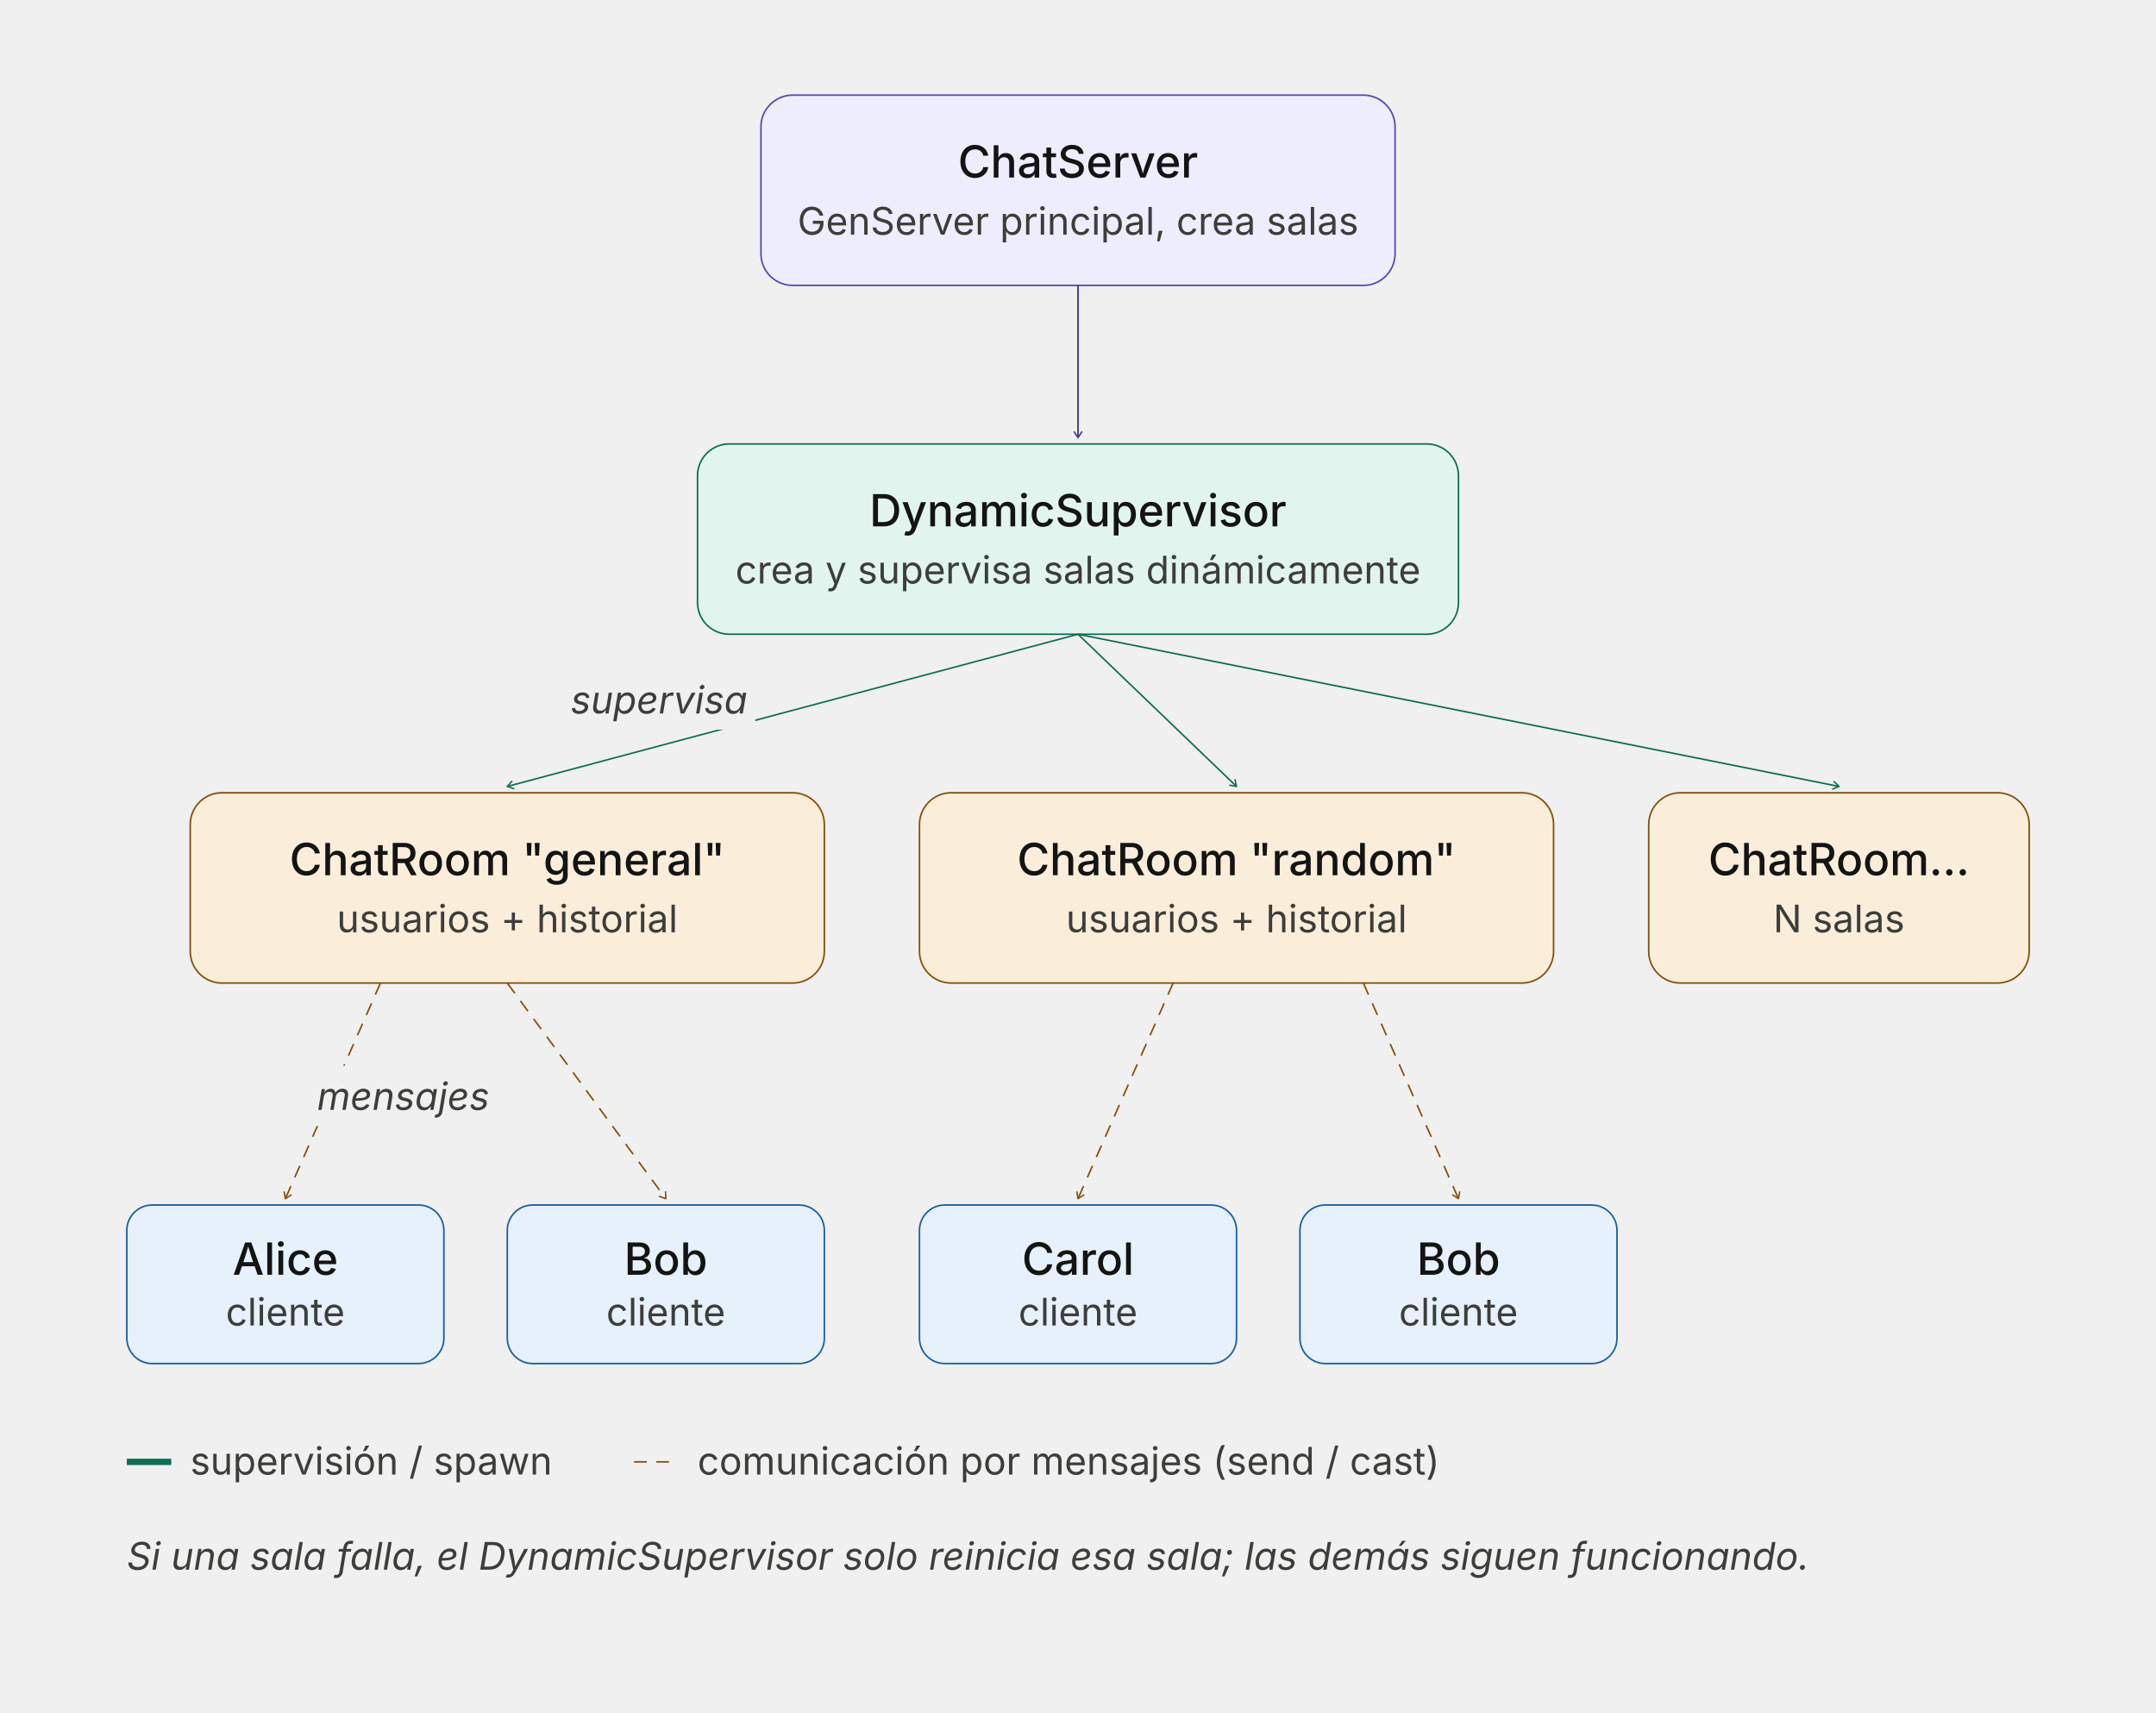
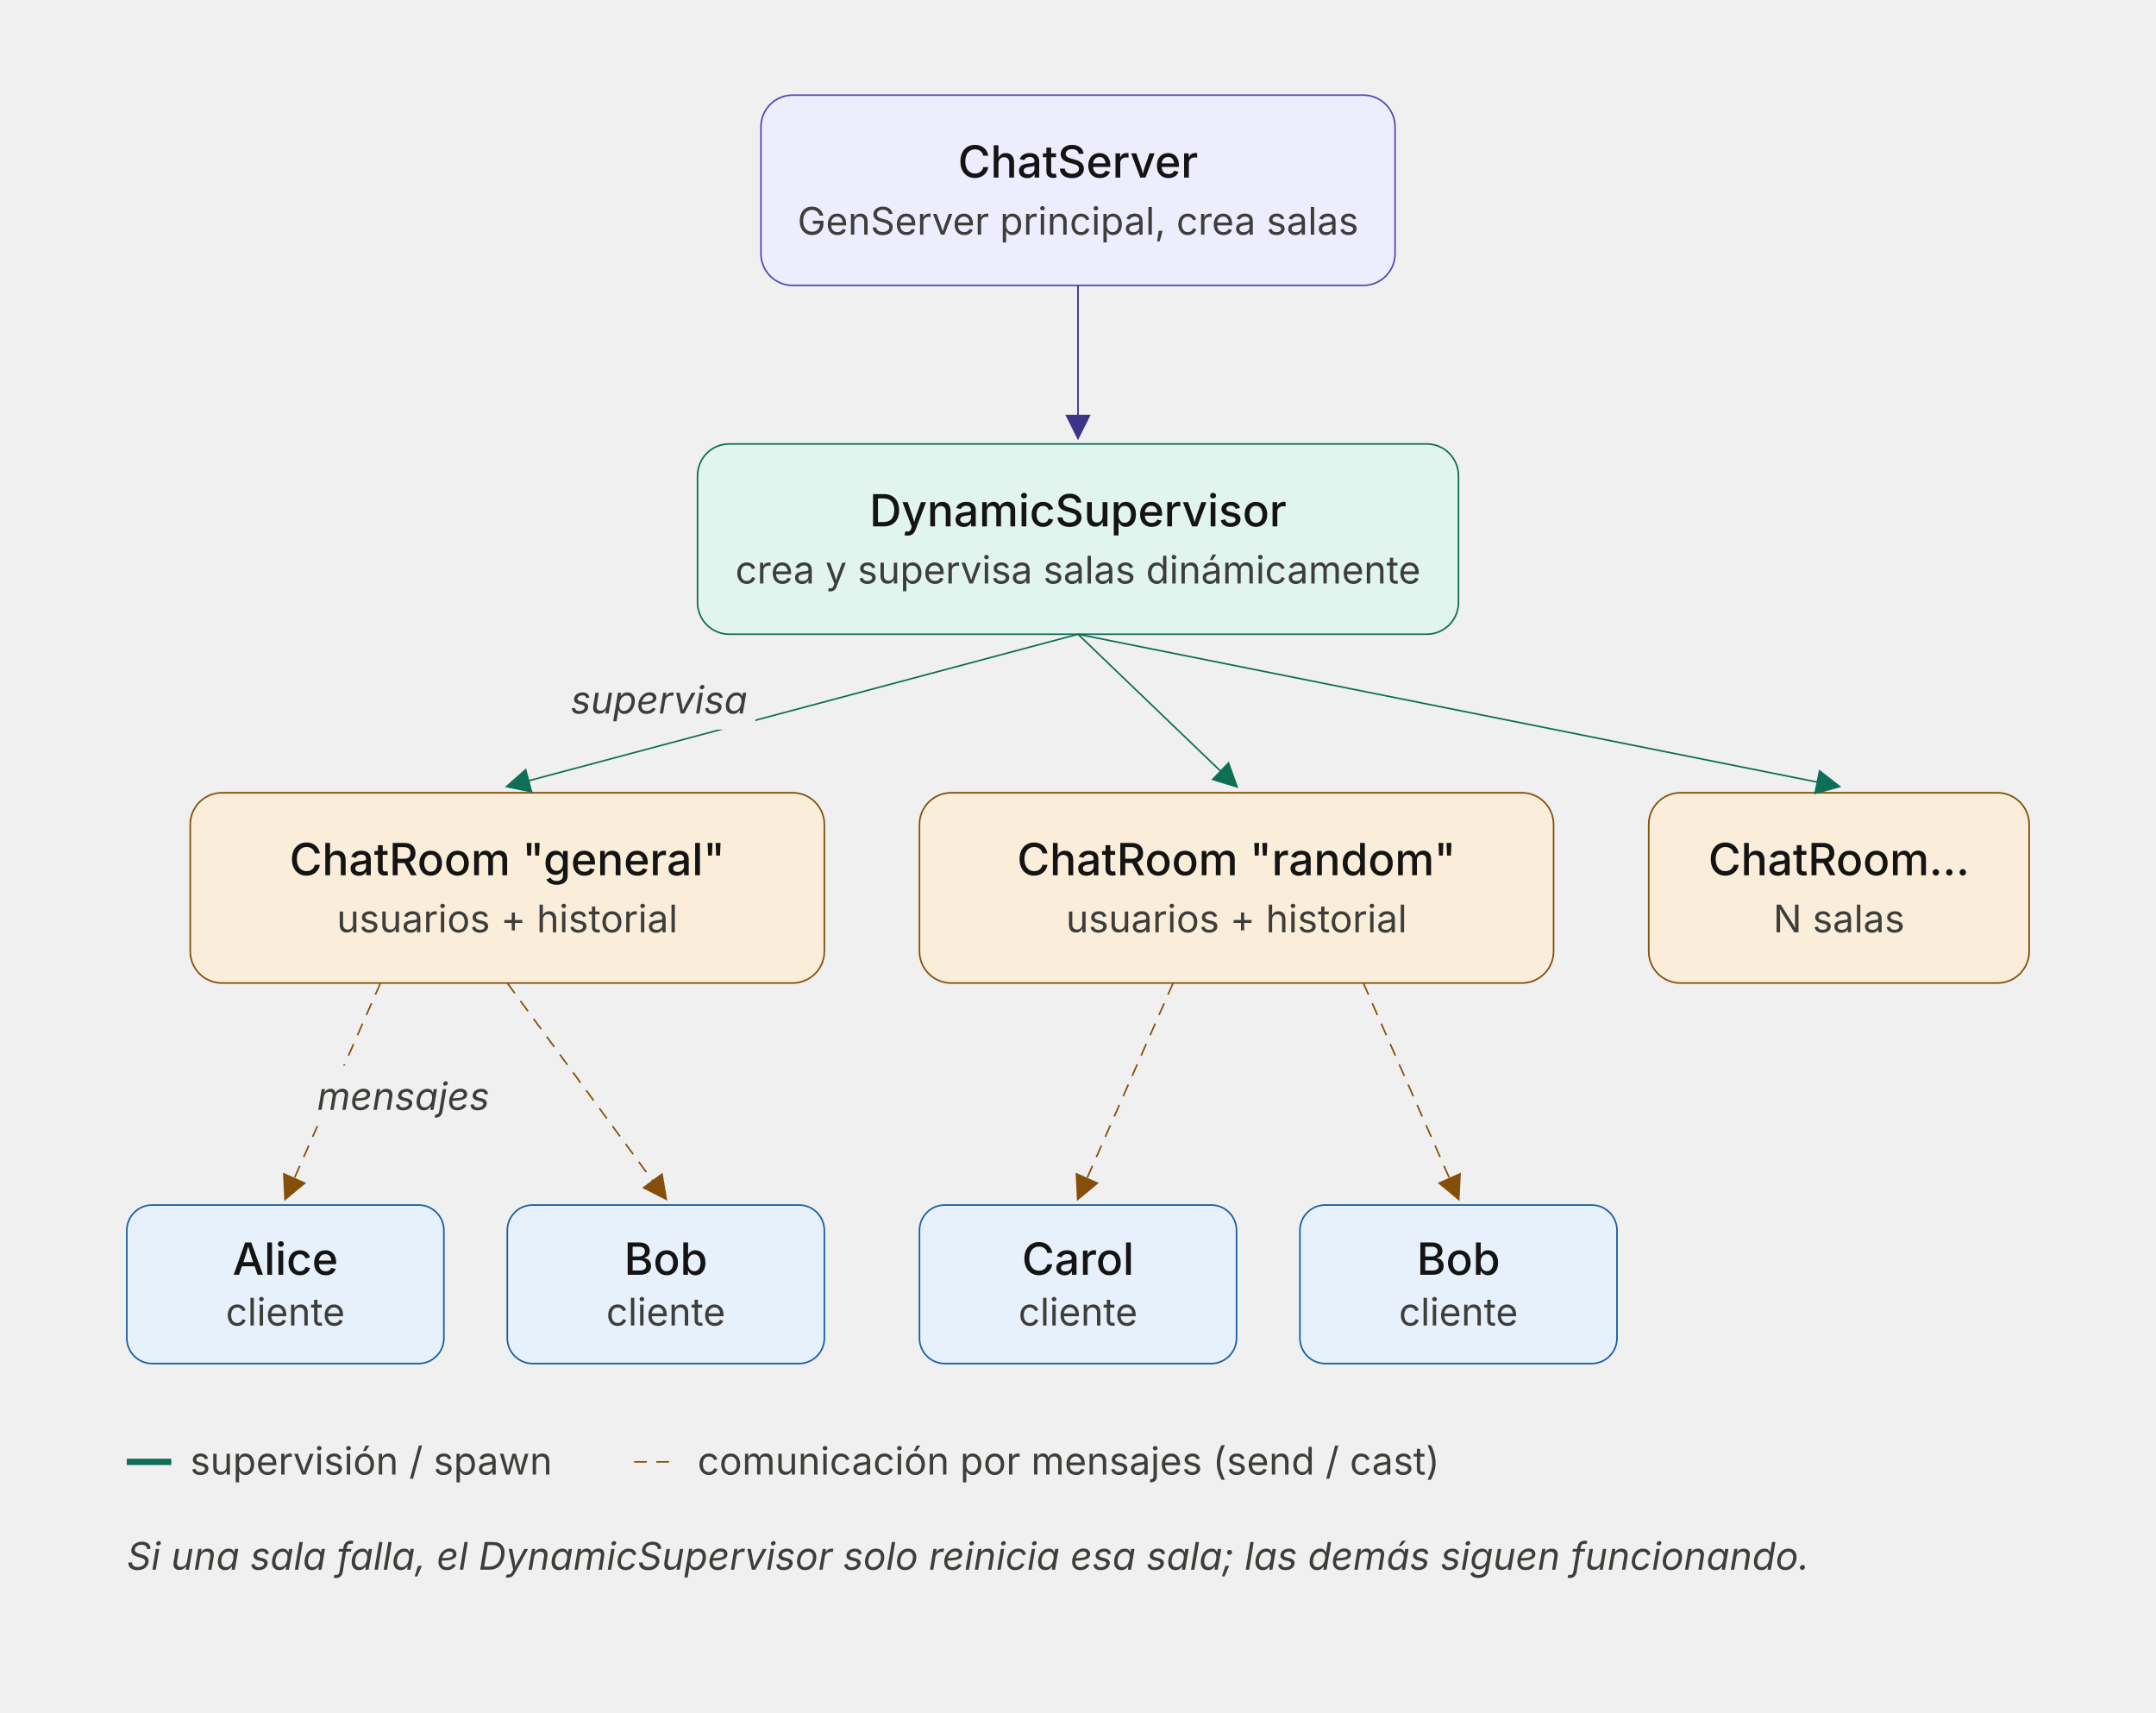
<svg xmlns="http://www.w3.org/2000/svg" width="100%" viewBox="0 0 680 540" role="img" style="">
  <defs>
-     <marker id="arrow" viewBox="0 0 10 10" refX="8" refY="5" markerWidth="6" markerHeight="6" orient="auto-start-reverse">
-       <path d="M2 1L8 5L2 9" fill="none" stroke="context-stroke" stroke-width="1.5" stroke-linecap="round" stroke-linejoin="round" />
+     <marker id="arrow-c1" viewBox="0 0 10 10" refX="9" refY="5" markerWidth="8" markerHeight="8" markerUnits="userSpaceOnUse" orient="auto">
+       <path d="M0 0L10 5L0 10z" fill="rgb(60, 52, 137)" />
+     </marker>
+     <marker id="arrow-c2" viewBox="0 0 10 10" refX="9" refY="5" markerWidth="8" markerHeight="8" markerUnits="userSpaceOnUse" orient="auto">
+       <path d="M0 0L10 5L0 10z" fill="rgb(15, 110, 86)" />
+     </marker>
+     <marker id="arrow-c3" viewBox="0 0 10 10" refX="9" refY="5" markerWidth="8" markerHeight="8" markerUnits="userSpaceOnUse" orient="auto">
+       <path d="M0 0L10 5L0 10z" fill="rgb(133, 79, 11)" />
    </marker>
    <mask id="imagine-text-gaps-rsjuyt" maskUnits="userSpaceOnUse">
      <rect x="0" y="0" width="680" height="540" fill="white" />
      <rect x="297.375" y="40.094" width="85.25" height="21.516" fill="black" rx="2" />
      <rect x="248.969" y="60.078" width="182.062" height="19.016" fill="black" rx="2" />
      <rect x="270.531" y="150.094" width="138.938" height="21.516" fill="black" rx="2" />
      <rect x="229.594" y="170.078" width="220.812" height="19.016" fill="black" rx="2" />
      <rect x="87.75" y="260.094" width="144.5" height="21.516" fill="black" rx="2" />
      <rect x="102.75" y="280.078" width="114.5" height="19.016" fill="black" rx="2" />
      <rect x="317.141" y="260.094" width="145.719" height="21.516" fill="black" rx="2" />
      <rect x="332.75" y="280.078" width="114.5" height="19.016" fill="black" rx="2" />
      <rect x="535.094" y="260.094" width="89.812" height="21.516" fill="black" rx="2" />
      <rect x="555.766" y="280.078" width="48.469" height="19.016" fill="black" rx="2" />
      <rect x="69.156" y="386.094" width="41.688" height="21.516" fill="black" rx="2" />
      <rect x="66.609" y="404.078" width="46.781" height="19.016" fill="black" rx="2" />
      <rect x="192.891" y="386.094" width="34.219" height="21.516" fill="black" rx="2" />
      <rect x="186.609" y="404.078" width="46.781" height="19.016" fill="black" rx="2" />
      <rect x="317.969" y="386.094" width="44.062" height="21.516" fill="black" rx="2" />
      <rect x="316.609" y="404.078" width="46.781" height="19.016" fill="black" rx="2" />
      <rect x="442.891" y="386.094" width="34.219" height="21.516" fill="black" rx="2" />
      <rect x="436.609" y="404.078" width="46.781" height="19.016" fill="black" rx="2" />
      <rect x="176" y="211.078" width="62.203" height="19.016" fill="black" rx="2" />
      <rect x="96" y="336.078" width="60.578" height="19.016" fill="black" rx="2" />
      <rect x="56" y="451.078" width="119.906" height="19.016" fill="black" rx="2" />
      <rect x="216" y="451.078" width="237.531" height="19.016" fill="black" rx="2" />
      <rect x="36" y="481.078" width="511.547" height="19.016" fill="black" rx="2" />
    </mask>
  </defs>
  <g style="fill:rgb(0, 0, 0);stroke:none;color:rgb(0, 0, 0);stroke-width:1px;stroke-linecap:butt;stroke-linejoin:miter;opacity:1;font-family:&quot;Anthropic Sans&quot;, -apple-system, BlinkMacSystemFont, &quot;Segoe UI&quot;, sans-serif;font-size:16px;font-weight:400;text-anchor:start;dominant-baseline:auto">
    <rect x="240" y="30" width="200" height="60" rx="10" stroke-width="0.5" style="fill:rgb(238, 237, 254);stroke:rgb(83, 74, 183);color:rgb(0, 0, 0);stroke-width:0.5px;stroke-linecap:butt;stroke-linejoin:miter;opacity:1;font-family:&quot;Anthropic Sans&quot;, -apple-system, BlinkMacSystemFont, &quot;Segoe UI&quot;, sans-serif;font-size:16px;font-weight:400;text-anchor:start;dominant-baseline:auto" />
  </g>
  <text x="340" y="56" text-anchor="middle" style="fill:rgb(20, 20, 19);stroke:none;color:rgb(0, 0, 0);stroke-width:1px;stroke-linecap:butt;stroke-linejoin:miter;opacity:1;font-family:&quot;Anthropic Sans&quot;, -apple-system, BlinkMacSystemFont, &quot;Segoe UI&quot;, sans-serif;font-size:14px;font-weight:500;text-anchor:middle;dominant-baseline:auto">ChatServer</text>
  <text x="340" y="74" text-anchor="middle" style="fill:rgb(61, 61, 58);stroke:none;color:rgb(0, 0, 0);stroke-width:1px;stroke-linecap:butt;stroke-linejoin:miter;opacity:1;font-family:&quot;Anthropic Sans&quot;, -apple-system, BlinkMacSystemFont, &quot;Segoe UI&quot;, sans-serif;font-size:12px;font-weight:400;text-anchor:middle;dominant-baseline:auto">GenServer principal, crea salas</text>
  <g style="fill:rgb(0, 0, 0);stroke:none;color:rgb(0, 0, 0);stroke-width:1px;stroke-linecap:butt;stroke-linejoin:miter;opacity:1;font-family:&quot;Anthropic Sans&quot;, -apple-system, BlinkMacSystemFont, &quot;Segoe UI&quot;, sans-serif;font-size:16px;font-weight:400;text-anchor:start;dominant-baseline:auto">
    <rect x="220" y="140" width="240" height="60" rx="10" stroke-width="0.5" style="fill:rgb(225, 245, 238);stroke:rgb(15, 110, 86);color:rgb(0, 0, 0);stroke-width:0.5px;stroke-linecap:butt;stroke-linejoin:miter;opacity:1;font-family:&quot;Anthropic Sans&quot;, -apple-system, BlinkMacSystemFont, &quot;Segoe UI&quot;, sans-serif;font-size:16px;font-weight:400;text-anchor:start;dominant-baseline:auto" />
  </g>
  <text x="340" y="166" text-anchor="middle" style="fill:rgb(20, 20, 19);stroke:none;color:rgb(0, 0, 0);stroke-width:1px;stroke-linecap:butt;stroke-linejoin:miter;opacity:1;font-family:&quot;Anthropic Sans&quot;, -apple-system, BlinkMacSystemFont, &quot;Segoe UI&quot;, sans-serif;font-size:14px;font-weight:500;text-anchor:middle;dominant-baseline:auto">DynamicSupervisor</text>
  <text x="340" y="184" text-anchor="middle" style="fill:rgb(61, 61, 58);stroke:none;color:rgb(0, 0, 0);stroke-width:1px;stroke-linecap:butt;stroke-linejoin:miter;opacity:1;font-family:&quot;Anthropic Sans&quot;, -apple-system, BlinkMacSystemFont, &quot;Segoe UI&quot;, sans-serif;font-size:12px;font-weight:400;text-anchor:middle;dominant-baseline:auto">crea y supervisa salas dinámicamente</text>
  <g style="fill:rgb(0, 0, 0);stroke:none;color:rgb(0, 0, 0);stroke-width:1px;stroke-linecap:butt;stroke-linejoin:miter;opacity:1;font-family:&quot;Anthropic Sans&quot;, -apple-system, BlinkMacSystemFont, &quot;Segoe UI&quot;, sans-serif;font-size:16px;font-weight:400;text-anchor:start;dominant-baseline:auto">
    <rect x="60" y="250" width="200" height="60" rx="10" stroke-width="0.5" style="fill:rgb(250, 238, 218);stroke:rgb(133, 79, 11);color:rgb(0, 0, 0);stroke-width:0.5px;stroke-linecap:butt;stroke-linejoin:miter;opacity:1;font-family:&quot;Anthropic Sans&quot;, -apple-system, BlinkMacSystemFont, &quot;Segoe UI&quot;, sans-serif;font-size:16px;font-weight:400;text-anchor:start;dominant-baseline:auto" />
  </g>
  <text x="160" y="276" text-anchor="middle" style="fill:rgb(20, 20, 19);stroke:none;color:rgb(0, 0, 0);stroke-width:1px;stroke-linecap:butt;stroke-linejoin:miter;opacity:1;font-family:&quot;Anthropic Sans&quot;, -apple-system, BlinkMacSystemFont, &quot;Segoe UI&quot;, sans-serif;font-size:14px;font-weight:500;text-anchor:middle;dominant-baseline:auto">ChatRoom "general"</text>
  <text x="160" y="294" text-anchor="middle" style="fill:rgb(61, 61, 58);stroke:none;color:rgb(0, 0, 0);stroke-width:1px;stroke-linecap:butt;stroke-linejoin:miter;opacity:1;font-family:&quot;Anthropic Sans&quot;, -apple-system, BlinkMacSystemFont, &quot;Segoe UI&quot;, sans-serif;font-size:12px;font-weight:400;text-anchor:middle;dominant-baseline:auto">usuarios + historial</text>
  <g style="fill:rgb(0, 0, 0);stroke:none;color:rgb(0, 0, 0);stroke-width:1px;stroke-linecap:butt;stroke-linejoin:miter;opacity:1;font-family:&quot;Anthropic Sans&quot;, -apple-system, BlinkMacSystemFont, &quot;Segoe UI&quot;, sans-serif;font-size:16px;font-weight:400;text-anchor:start;dominant-baseline:auto">
    <rect x="290" y="250" width="200" height="60" rx="10" stroke-width="0.5" style="fill:rgb(250, 238, 218);stroke:rgb(133, 79, 11);color:rgb(0, 0, 0);stroke-width:0.5px;stroke-linecap:butt;stroke-linejoin:miter;opacity:1;font-family:&quot;Anthropic Sans&quot;, -apple-system, BlinkMacSystemFont, &quot;Segoe UI&quot;, sans-serif;font-size:16px;font-weight:400;text-anchor:start;dominant-baseline:auto" />
  </g>
  <text x="390" y="276" text-anchor="middle" style="fill:rgb(20, 20, 19);stroke:none;color:rgb(0, 0, 0);stroke-width:1px;stroke-linecap:butt;stroke-linejoin:miter;opacity:1;font-family:&quot;Anthropic Sans&quot;, -apple-system, BlinkMacSystemFont, &quot;Segoe UI&quot;, sans-serif;font-size:14px;font-weight:500;text-anchor:middle;dominant-baseline:auto">ChatRoom "random"</text>
  <text x="390" y="294" text-anchor="middle" style="fill:rgb(61, 61, 58);stroke:none;color:rgb(0, 0, 0);stroke-width:1px;stroke-linecap:butt;stroke-linejoin:miter;opacity:1;font-family:&quot;Anthropic Sans&quot;, -apple-system, BlinkMacSystemFont, &quot;Segoe UI&quot;, sans-serif;font-size:12px;font-weight:400;text-anchor:middle;dominant-baseline:auto">usuarios + historial</text>
  <g style="fill:rgb(0, 0, 0);stroke:none;color:rgb(0, 0, 0);stroke-width:1px;stroke-linecap:butt;stroke-linejoin:miter;opacity:1;font-family:&quot;Anthropic Sans&quot;, -apple-system, BlinkMacSystemFont, &quot;Segoe UI&quot;, sans-serif;font-size:16px;font-weight:400;text-anchor:start;dominant-baseline:auto">
    <rect x="520" y="250" width="120" height="60" rx="10" stroke-width="0.5" style="fill:rgb(250, 238, 218);stroke:rgb(133, 79, 11);color:rgb(0, 0, 0);stroke-width:0.5px;stroke-linecap:butt;stroke-linejoin:miter;opacity:1;font-family:&quot;Anthropic Sans&quot;, -apple-system, BlinkMacSystemFont, &quot;Segoe UI&quot;, sans-serif;font-size:16px;font-weight:400;text-anchor:start;dominant-baseline:auto" />
  </g>
  <text x="580" y="276" text-anchor="middle" style="fill:rgb(20, 20, 19);stroke:none;color:rgb(0, 0, 0);stroke-width:1px;stroke-linecap:butt;stroke-linejoin:miter;opacity:1;font-family:&quot;Anthropic Sans&quot;, -apple-system, BlinkMacSystemFont, &quot;Segoe UI&quot;, sans-serif;font-size:14px;font-weight:500;text-anchor:middle;dominant-baseline:auto">ChatRoom...</text>
  <text x="580" y="294" text-anchor="middle" style="fill:rgb(61, 61, 58);stroke:none;color:rgb(0, 0, 0);stroke-width:1px;stroke-linecap:butt;stroke-linejoin:miter;opacity:1;font-family:&quot;Anthropic Sans&quot;, -apple-system, BlinkMacSystemFont, &quot;Segoe UI&quot;, sans-serif;font-size:12px;font-weight:400;text-anchor:middle;dominant-baseline:auto">N salas</text>
  <g style="fill:rgb(0, 0, 0);stroke:none;color:rgb(0, 0, 0);stroke-width:1px;stroke-linecap:butt;stroke-linejoin:miter;opacity:1;font-family:&quot;Anthropic Sans&quot;, -apple-system, BlinkMacSystemFont, &quot;Segoe UI&quot;, sans-serif;font-size:16px;font-weight:400;text-anchor:start;dominant-baseline:auto">
    <rect x="40" y="380" width="100" height="50" rx="8" stroke-width="0.5" style="fill:rgb(230, 241, 251);stroke:rgb(24, 95, 165);color:rgb(0, 0, 0);stroke-width:0.5px;stroke-linecap:butt;stroke-linejoin:miter;opacity:1;font-family:&quot;Anthropic Sans&quot;, -apple-system, BlinkMacSystemFont, &quot;Segoe UI&quot;, sans-serif;font-size:16px;font-weight:400;text-anchor:start;dominant-baseline:auto" />
  </g>
  <text x="90" y="402" text-anchor="middle" style="fill:rgb(20, 20, 19);stroke:none;color:rgb(0, 0, 0);stroke-width:1px;stroke-linecap:butt;stroke-linejoin:miter;opacity:1;font-family:&quot;Anthropic Sans&quot;, -apple-system, BlinkMacSystemFont, &quot;Segoe UI&quot;, sans-serif;font-size:14px;font-weight:500;text-anchor:middle;dominant-baseline:auto">Alice</text>
  <text x="90" y="418" text-anchor="middle" style="fill:rgb(61, 61, 58);stroke:none;color:rgb(0, 0, 0);stroke-width:1px;stroke-linecap:butt;stroke-linejoin:miter;opacity:1;font-family:&quot;Anthropic Sans&quot;, -apple-system, BlinkMacSystemFont, &quot;Segoe UI&quot;, sans-serif;font-size:12px;font-weight:400;text-anchor:middle;dominant-baseline:auto">cliente</text>
  <g style="fill:rgb(0, 0, 0);stroke:none;color:rgb(0, 0, 0);stroke-width:1px;stroke-linecap:butt;stroke-linejoin:miter;opacity:1;font-family:&quot;Anthropic Sans&quot;, -apple-system, BlinkMacSystemFont, &quot;Segoe UI&quot;, sans-serif;font-size:16px;font-weight:400;text-anchor:start;dominant-baseline:auto">
    <rect x="160" y="380" width="100" height="50" rx="8" stroke-width="0.5" style="fill:rgb(230, 241, 251);stroke:rgb(24, 95, 165);color:rgb(0, 0, 0);stroke-width:0.5px;stroke-linecap:butt;stroke-linejoin:miter;opacity:1;font-family:&quot;Anthropic Sans&quot;, -apple-system, BlinkMacSystemFont, &quot;Segoe UI&quot;, sans-serif;font-size:16px;font-weight:400;text-anchor:start;dominant-baseline:auto" />
  </g>
  <text x="210" y="402" text-anchor="middle" style="fill:rgb(20, 20, 19);stroke:none;color:rgb(0, 0, 0);stroke-width:1px;stroke-linecap:butt;stroke-linejoin:miter;opacity:1;font-family:&quot;Anthropic Sans&quot;, -apple-system, BlinkMacSystemFont, &quot;Segoe UI&quot;, sans-serif;font-size:14px;font-weight:500;text-anchor:middle;dominant-baseline:auto">Bob</text>
  <text x="210" y="418" text-anchor="middle" style="fill:rgb(61, 61, 58);stroke:none;color:rgb(0, 0, 0);stroke-width:1px;stroke-linecap:butt;stroke-linejoin:miter;opacity:1;font-family:&quot;Anthropic Sans&quot;, -apple-system, BlinkMacSystemFont, &quot;Segoe UI&quot;, sans-serif;font-size:12px;font-weight:400;text-anchor:middle;dominant-baseline:auto">cliente</text>
  <g style="fill:rgb(0, 0, 0);stroke:none;color:rgb(0, 0, 0);stroke-width:1px;stroke-linecap:butt;stroke-linejoin:miter;opacity:1;font-family:&quot;Anthropic Sans&quot;, -apple-system, BlinkMacSystemFont, &quot;Segoe UI&quot;, sans-serif;font-size:16px;font-weight:400;text-anchor:start;dominant-baseline:auto">
    <rect x="290" y="380" width="100" height="50" rx="8" stroke-width="0.5" style="fill:rgb(230, 241, 251);stroke:rgb(24, 95, 165);color:rgb(0, 0, 0);stroke-width:0.5px;stroke-linecap:butt;stroke-linejoin:miter;opacity:1;font-family:&quot;Anthropic Sans&quot;, -apple-system, BlinkMacSystemFont, &quot;Segoe UI&quot;, sans-serif;font-size:16px;font-weight:400;text-anchor:start;dominant-baseline:auto" />
  </g>
  <text x="340" y="402" text-anchor="middle" style="fill:rgb(20, 20, 19);stroke:none;color:rgb(0, 0, 0);stroke-width:1px;stroke-linecap:butt;stroke-linejoin:miter;opacity:1;font-family:&quot;Anthropic Sans&quot;, -apple-system, BlinkMacSystemFont, &quot;Segoe UI&quot;, sans-serif;font-size:14px;font-weight:500;text-anchor:middle;dominant-baseline:auto">Carol</text>
  <text x="340" y="418" text-anchor="middle" style="fill:rgb(61, 61, 58);stroke:none;color:rgb(0, 0, 0);stroke-width:1px;stroke-linecap:butt;stroke-linejoin:miter;opacity:1;font-family:&quot;Anthropic Sans&quot;, -apple-system, BlinkMacSystemFont, &quot;Segoe UI&quot;, sans-serif;font-size:12px;font-weight:400;text-anchor:middle;dominant-baseline:auto">cliente</text>
  <g style="fill:rgb(0, 0, 0);stroke:none;color:rgb(0, 0, 0);stroke-width:1px;stroke-linecap:butt;stroke-linejoin:miter;opacity:1;font-family:&quot;Anthropic Sans&quot;, -apple-system, BlinkMacSystemFont, &quot;Segoe UI&quot;, sans-serif;font-size:16px;font-weight:400;text-anchor:start;dominant-baseline:auto">
    <rect x="410" y="380" width="100" height="50" rx="8" stroke-width="0.5" style="fill:rgb(230, 241, 251);stroke:rgb(24, 95, 165);color:rgb(0, 0, 0);stroke-width:0.5px;stroke-linecap:butt;stroke-linejoin:miter;opacity:1;font-family:&quot;Anthropic Sans&quot;, -apple-system, BlinkMacSystemFont, &quot;Segoe UI&quot;, sans-serif;font-size:16px;font-weight:400;text-anchor:start;dominant-baseline:auto" />
  </g>
  <text x="460" y="402" text-anchor="middle" style="fill:rgb(20, 20, 19);stroke:none;color:rgb(0, 0, 0);stroke-width:1px;stroke-linecap:butt;stroke-linejoin:miter;opacity:1;font-family:&quot;Anthropic Sans&quot;, -apple-system, BlinkMacSystemFont, &quot;Segoe UI&quot;, sans-serif;font-size:14px;font-weight:500;text-anchor:middle;dominant-baseline:auto">Bob</text>
  <text x="460" y="418" text-anchor="middle" style="fill:rgb(61, 61, 58);stroke:none;color:rgb(0, 0, 0);stroke-width:1px;stroke-linecap:butt;stroke-linejoin:miter;opacity:1;font-family:&quot;Anthropic Sans&quot;, -apple-system, BlinkMacSystemFont, &quot;Segoe UI&quot;, sans-serif;font-size:12px;font-weight:400;text-anchor:middle;dominant-baseline:auto">cliente</text>
-   <line x1="340" y1="90" x2="340" y2="138" stroke="#3C3489" stroke-width="0.5" marker-end="url(#arrow)" style="fill:rgb(0, 0, 0);stroke:rgb(60, 52, 137);color:rgb(0, 0, 0);stroke-width:0.5px;stroke-linecap:butt;stroke-linejoin:miter;opacity:1;font-family:&quot;Anthropic Sans&quot;, -apple-system, BlinkMacSystemFont, &quot;Segoe UI&quot;, sans-serif;font-size:16px;font-weight:400;text-anchor:start;dominant-baseline:auto" />
-   <line x1="340" y1="200" x2="160" y2="248" stroke="#0F6E56" stroke-width="0.5" marker-end="url(#arrow)" mask="url(#imagine-text-gaps-rsjuyt)" style="fill:rgb(0, 0, 0);stroke:rgb(15, 110, 86);color:rgb(0, 0, 0);stroke-width:0.5px;stroke-linecap:butt;stroke-linejoin:miter;opacity:1;font-family:&quot;Anthropic Sans&quot;, -apple-system, BlinkMacSystemFont, &quot;Segoe UI&quot;, sans-serif;font-size:16px;font-weight:400;text-anchor:start;dominant-baseline:auto" />
-   <line x1="340" y1="200" x2="390" y2="248" stroke="#0F6E56" stroke-width="0.5" marker-end="url(#arrow)" style="fill:rgb(0, 0, 0);stroke:rgb(15, 110, 86);color:rgb(0, 0, 0);stroke-width:0.5px;stroke-linecap:butt;stroke-linejoin:miter;opacity:1;font-family:&quot;Anthropic Sans&quot;, -apple-system, BlinkMacSystemFont, &quot;Segoe UI&quot;, sans-serif;font-size:16px;font-weight:400;text-anchor:start;dominant-baseline:auto" />
-   <line x1="340" y1="200" x2="580" y2="248" stroke="#0F6E56" stroke-width="0.5" marker-end="url(#arrow)" style="fill:rgb(0, 0, 0);stroke:rgb(15, 110, 86);color:rgb(0, 0, 0);stroke-width:0.5px;stroke-linecap:butt;stroke-linejoin:miter;opacity:1;font-family:&quot;Anthropic Sans&quot;, -apple-system, BlinkMacSystemFont, &quot;Segoe UI&quot;, sans-serif;font-size:16px;font-weight:400;text-anchor:start;dominant-baseline:auto" />
-   <line x1="120" y1="310" x2="90" y2="378" stroke="#854F0B" stroke-width="0.5" stroke-dasharray="4 3" marker-end="url(#arrow)" mask="url(#imagine-text-gaps-rsjuyt)" style="fill:rgb(0, 0, 0);stroke:rgb(133, 79, 11);color:rgb(0, 0, 0);stroke-width:0.5px;stroke-dasharray:4px, 3px;stroke-linecap:butt;stroke-linejoin:miter;opacity:1;font-family:&quot;Anthropic Sans&quot;, -apple-system, BlinkMacSystemFont, &quot;Segoe UI&quot;, sans-serif;font-size:16px;font-weight:400;text-anchor:start;dominant-baseline:auto" />
-   <line x1="160" y1="310" x2="210" y2="378" stroke="#854F0B" stroke-width="0.5" stroke-dasharray="4 3" marker-end="url(#arrow)" style="fill:rgb(0, 0, 0);stroke:rgb(133, 79, 11);color:rgb(0, 0, 0);stroke-width:0.5px;stroke-dasharray:4px, 3px;stroke-linecap:butt;stroke-linejoin:miter;opacity:1;font-family:&quot;Anthropic Sans&quot;, -apple-system, BlinkMacSystemFont, &quot;Segoe UI&quot;, sans-serif;font-size:16px;font-weight:400;text-anchor:start;dominant-baseline:auto" />
-   <line x1="370" y1="310" x2="340" y2="378" stroke="#854F0B" stroke-width="0.5" stroke-dasharray="4 3" marker-end="url(#arrow)" style="fill:rgb(0, 0, 0);stroke:rgb(133, 79, 11);color:rgb(0, 0, 0);stroke-width:0.5px;stroke-dasharray:4px, 3px;stroke-linecap:butt;stroke-linejoin:miter;opacity:1;font-family:&quot;Anthropic Sans&quot;, -apple-system, BlinkMacSystemFont, &quot;Segoe UI&quot;, sans-serif;font-size:16px;font-weight:400;text-anchor:start;dominant-baseline:auto" />
-   <line x1="430" y1="310" x2="460" y2="378" stroke="#854F0B" stroke-width="0.5" stroke-dasharray="4 3" marker-end="url(#arrow)" style="fill:rgb(0, 0, 0);stroke:rgb(133, 79, 11);color:rgb(0, 0, 0);stroke-width:0.5px;stroke-dasharray:4px, 3px;stroke-linecap:butt;stroke-linejoin:miter;opacity:1;font-family:&quot;Anthropic Sans&quot;, -apple-system, BlinkMacSystemFont, &quot;Segoe UI&quot;, sans-serif;font-size:16px;font-weight:400;text-anchor:start;dominant-baseline:auto" />
+   <line x1="340" y1="90" x2="340" y2="138" stroke="#3C3489" stroke-width="0.5" marker-end="url(#arrow-c1)" style="fill:rgb(0, 0, 0);stroke:rgb(60, 52, 137);color:rgb(0, 0, 0);stroke-width:0.5px;stroke-linecap:butt;stroke-linejoin:miter;opacity:1;font-family:&quot;Anthropic Sans&quot;, -apple-system, BlinkMacSystemFont, &quot;Segoe UI&quot;, sans-serif;font-size:16px;font-weight:400;text-anchor:start;dominant-baseline:auto" />
+   <line x1="340" y1="200" x2="160" y2="248" stroke="#0F6E56" stroke-width="0.5" marker-end="url(#arrow-c2)" mask="url(#imagine-text-gaps-rsjuyt)" style="fill:rgb(0, 0, 0);stroke:rgb(15, 110, 86);color:rgb(0, 0, 0);stroke-width:0.5px;stroke-linecap:butt;stroke-linejoin:miter;opacity:1;font-family:&quot;Anthropic Sans&quot;, -apple-system, BlinkMacSystemFont, &quot;Segoe UI&quot;, sans-serif;font-size:16px;font-weight:400;text-anchor:start;dominant-baseline:auto" />
+   <line x1="340" y1="200" x2="390" y2="248" stroke="#0F6E56" stroke-width="0.5" marker-end="url(#arrow-c2)" style="fill:rgb(0, 0, 0);stroke:rgb(15, 110, 86);color:rgb(0, 0, 0);stroke-width:0.5px;stroke-linecap:butt;stroke-linejoin:miter;opacity:1;font-family:&quot;Anthropic Sans&quot;, -apple-system, BlinkMacSystemFont, &quot;Segoe UI&quot;, sans-serif;font-size:16px;font-weight:400;text-anchor:start;dominant-baseline:auto" />
+   <line x1="340" y1="200" x2="580" y2="248" stroke="#0F6E56" stroke-width="0.5" marker-end="url(#arrow-c2)" style="fill:rgb(0, 0, 0);stroke:rgb(15, 110, 86);color:rgb(0, 0, 0);stroke-width:0.5px;stroke-linecap:butt;stroke-linejoin:miter;opacity:1;font-family:&quot;Anthropic Sans&quot;, -apple-system, BlinkMacSystemFont, &quot;Segoe UI&quot;, sans-serif;font-size:16px;font-weight:400;text-anchor:start;dominant-baseline:auto" />
+   <line x1="120" y1="310" x2="90" y2="378" stroke="#854F0B" stroke-width="0.5" stroke-dasharray="4 3" marker-end="url(#arrow-c3)" mask="url(#imagine-text-gaps-rsjuyt)" style="fill:rgb(0, 0, 0);stroke:rgb(133, 79, 11);color:rgb(0, 0, 0);stroke-width:0.5px;stroke-dasharray:4px, 3px;stroke-linecap:butt;stroke-linejoin:miter;opacity:1;font-family:&quot;Anthropic Sans&quot;, -apple-system, BlinkMacSystemFont, &quot;Segoe UI&quot;, sans-serif;font-size:16px;font-weight:400;text-anchor:start;dominant-baseline:auto" />
+   <line x1="160" y1="310" x2="210" y2="378" stroke="#854F0B" stroke-width="0.5" stroke-dasharray="4 3" marker-end="url(#arrow-c3)" style="fill:rgb(0, 0, 0);stroke:rgb(133, 79, 11);color:rgb(0, 0, 0);stroke-width:0.5px;stroke-dasharray:4px, 3px;stroke-linecap:butt;stroke-linejoin:miter;opacity:1;font-family:&quot;Anthropic Sans&quot;, -apple-system, BlinkMacSystemFont, &quot;Segoe UI&quot;, sans-serif;font-size:16px;font-weight:400;text-anchor:start;dominant-baseline:auto" />
+   <line x1="370" y1="310" x2="340" y2="378" stroke="#854F0B" stroke-width="0.5" stroke-dasharray="4 3" marker-end="url(#arrow-c3)" style="fill:rgb(0, 0, 0);stroke:rgb(133, 79, 11);color:rgb(0, 0, 0);stroke-width:0.5px;stroke-dasharray:4px, 3px;stroke-linecap:butt;stroke-linejoin:miter;opacity:1;font-family:&quot;Anthropic Sans&quot;, -apple-system, BlinkMacSystemFont, &quot;Segoe UI&quot;, sans-serif;font-size:16px;font-weight:400;text-anchor:start;dominant-baseline:auto" />
+   <line x1="430" y1="310" x2="460" y2="378" stroke="#854F0B" stroke-width="0.5" stroke-dasharray="4 3" marker-end="url(#arrow-c3)" style="fill:rgb(0, 0, 0);stroke:rgb(133, 79, 11);color:rgb(0, 0, 0);stroke-width:0.5px;stroke-dasharray:4px, 3px;stroke-linecap:butt;stroke-linejoin:miter;opacity:1;font-family:&quot;Anthropic Sans&quot;, -apple-system, BlinkMacSystemFont, &quot;Segoe UI&quot;, sans-serif;font-size:16px;font-weight:400;text-anchor:start;dominant-baseline:auto" />
  <text x="180" y="225" font-style="italic" style="fill:rgb(61, 61, 58);stroke:none;color:rgb(0, 0, 0);stroke-width:1px;stroke-linecap:butt;stroke-linejoin:miter;opacity:1;font-family:&quot;Anthropic Sans&quot;, -apple-system, BlinkMacSystemFont, &quot;Segoe UI&quot;, sans-serif;font-size:12px;font-weight:400;font-style:italic;text-anchor:start;dominant-baseline:auto">supervisa</text>
  <text x="100" y="350" font-style="italic" style="fill:rgb(61, 61, 58);stroke:none;color:rgb(0, 0, 0);stroke-width:1px;stroke-linecap:butt;stroke-linejoin:miter;opacity:1;font-family:&quot;Anthropic Sans&quot;, -apple-system, BlinkMacSystemFont, &quot;Segoe UI&quot;, sans-serif;font-size:12px;font-weight:400;font-style:italic;text-anchor:start;dominant-baseline:auto">mensajes</text>
  <rect x="40" y="460" width="14" height="2" fill="#0F6E56" style="fill:rgb(15, 110, 86);stroke:none;color:rgb(0, 0, 0);stroke-width:1px;stroke-linecap:butt;stroke-linejoin:miter;opacity:1;font-family:&quot;Anthropic Sans&quot;, -apple-system, BlinkMacSystemFont, &quot;Segoe UI&quot;, sans-serif;font-size:16px;font-weight:400;text-anchor:start;dominant-baseline:auto" />
  <line x1="40" y1="461" x2="54" y2="461" stroke="#0F6E56" stroke-width="0.5" style="fill:rgb(0, 0, 0);stroke:rgb(15, 110, 86);color:rgb(0, 0, 0);stroke-width:0.5px;stroke-linecap:butt;stroke-linejoin:miter;opacity:1;font-family:&quot;Anthropic Sans&quot;, -apple-system, BlinkMacSystemFont, &quot;Segoe UI&quot;, sans-serif;font-size:16px;font-weight:400;text-anchor:start;dominant-baseline:auto" />
  <text x="60" y="465" style="fill:rgb(61, 61, 58);stroke:none;color:rgb(0, 0, 0);stroke-width:1px;stroke-linecap:butt;stroke-linejoin:miter;opacity:1;font-family:&quot;Anthropic Sans&quot;, -apple-system, BlinkMacSystemFont, &quot;Segoe UI&quot;, sans-serif;font-size:12px;font-weight:400;text-anchor:start;dominant-baseline:auto">supervisión / spawn</text>
  <line x1="200" y1="461" x2="214" y2="461" stroke="#854F0B" stroke-width="0.5" stroke-dasharray="4 3" style="fill:rgb(0, 0, 0);stroke:rgb(133, 79, 11);color:rgb(0, 0, 0);stroke-width:0.5px;stroke-dasharray:4px, 3px;stroke-linecap:butt;stroke-linejoin:miter;opacity:1;font-family:&quot;Anthropic Sans&quot;, -apple-system, BlinkMacSystemFont, &quot;Segoe UI&quot;, sans-serif;font-size:16px;font-weight:400;text-anchor:start;dominant-baseline:auto" />
  <text x="220" y="465" style="fill:rgb(61, 61, 58);stroke:none;color:rgb(0, 0, 0);stroke-width:1px;stroke-linecap:butt;stroke-linejoin:miter;opacity:1;font-family:&quot;Anthropic Sans&quot;, -apple-system, BlinkMacSystemFont, &quot;Segoe UI&quot;, sans-serif;font-size:12px;font-weight:400;text-anchor:start;dominant-baseline:auto">comunicación por mensajes (send / cast)</text>
  <text x="40" y="495" font-style="italic" style="fill:rgb(61, 61, 58);stroke:none;color:rgb(0, 0, 0);stroke-width:1px;stroke-linecap:butt;stroke-linejoin:miter;opacity:1;font-family:&quot;Anthropic Sans&quot;, -apple-system, BlinkMacSystemFont, &quot;Segoe UI&quot;, sans-serif;font-size:12px;font-weight:400;font-style:italic;text-anchor:start;dominant-baseline:auto">Si una sala falla, el DynamicSupervisor solo reinicia esa sala; las demás siguen funcionando.</text>
</svg>
